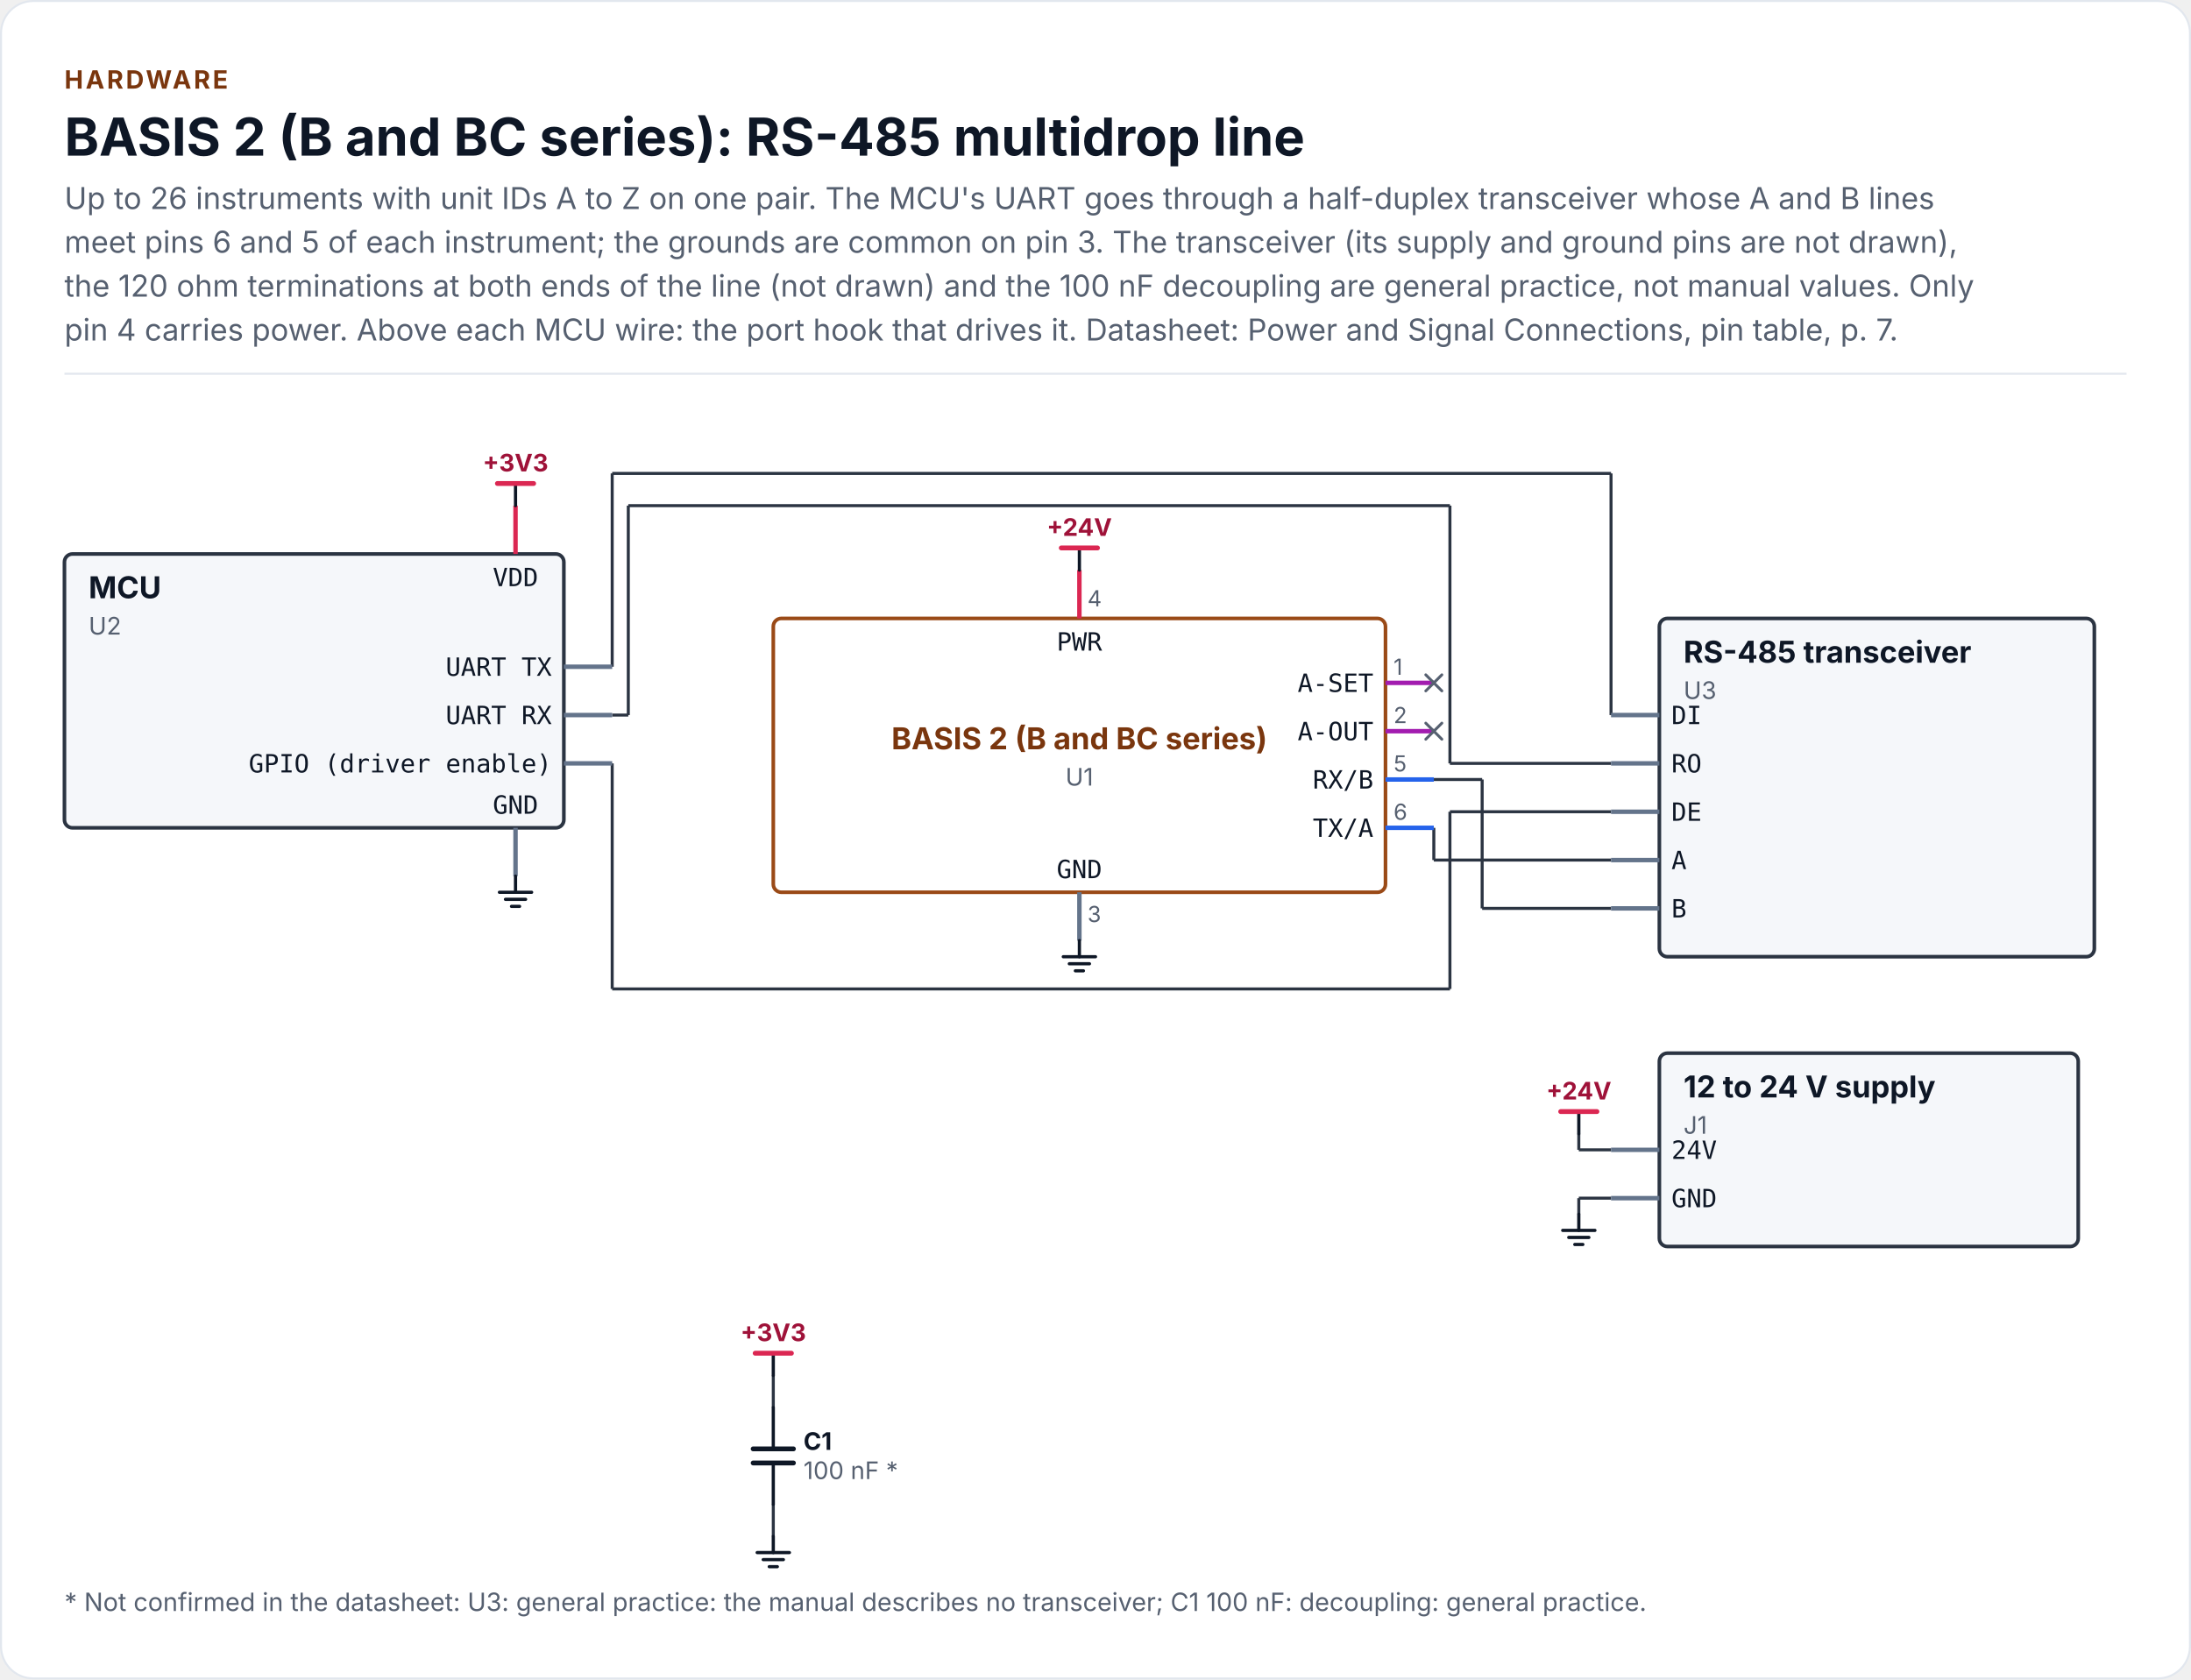
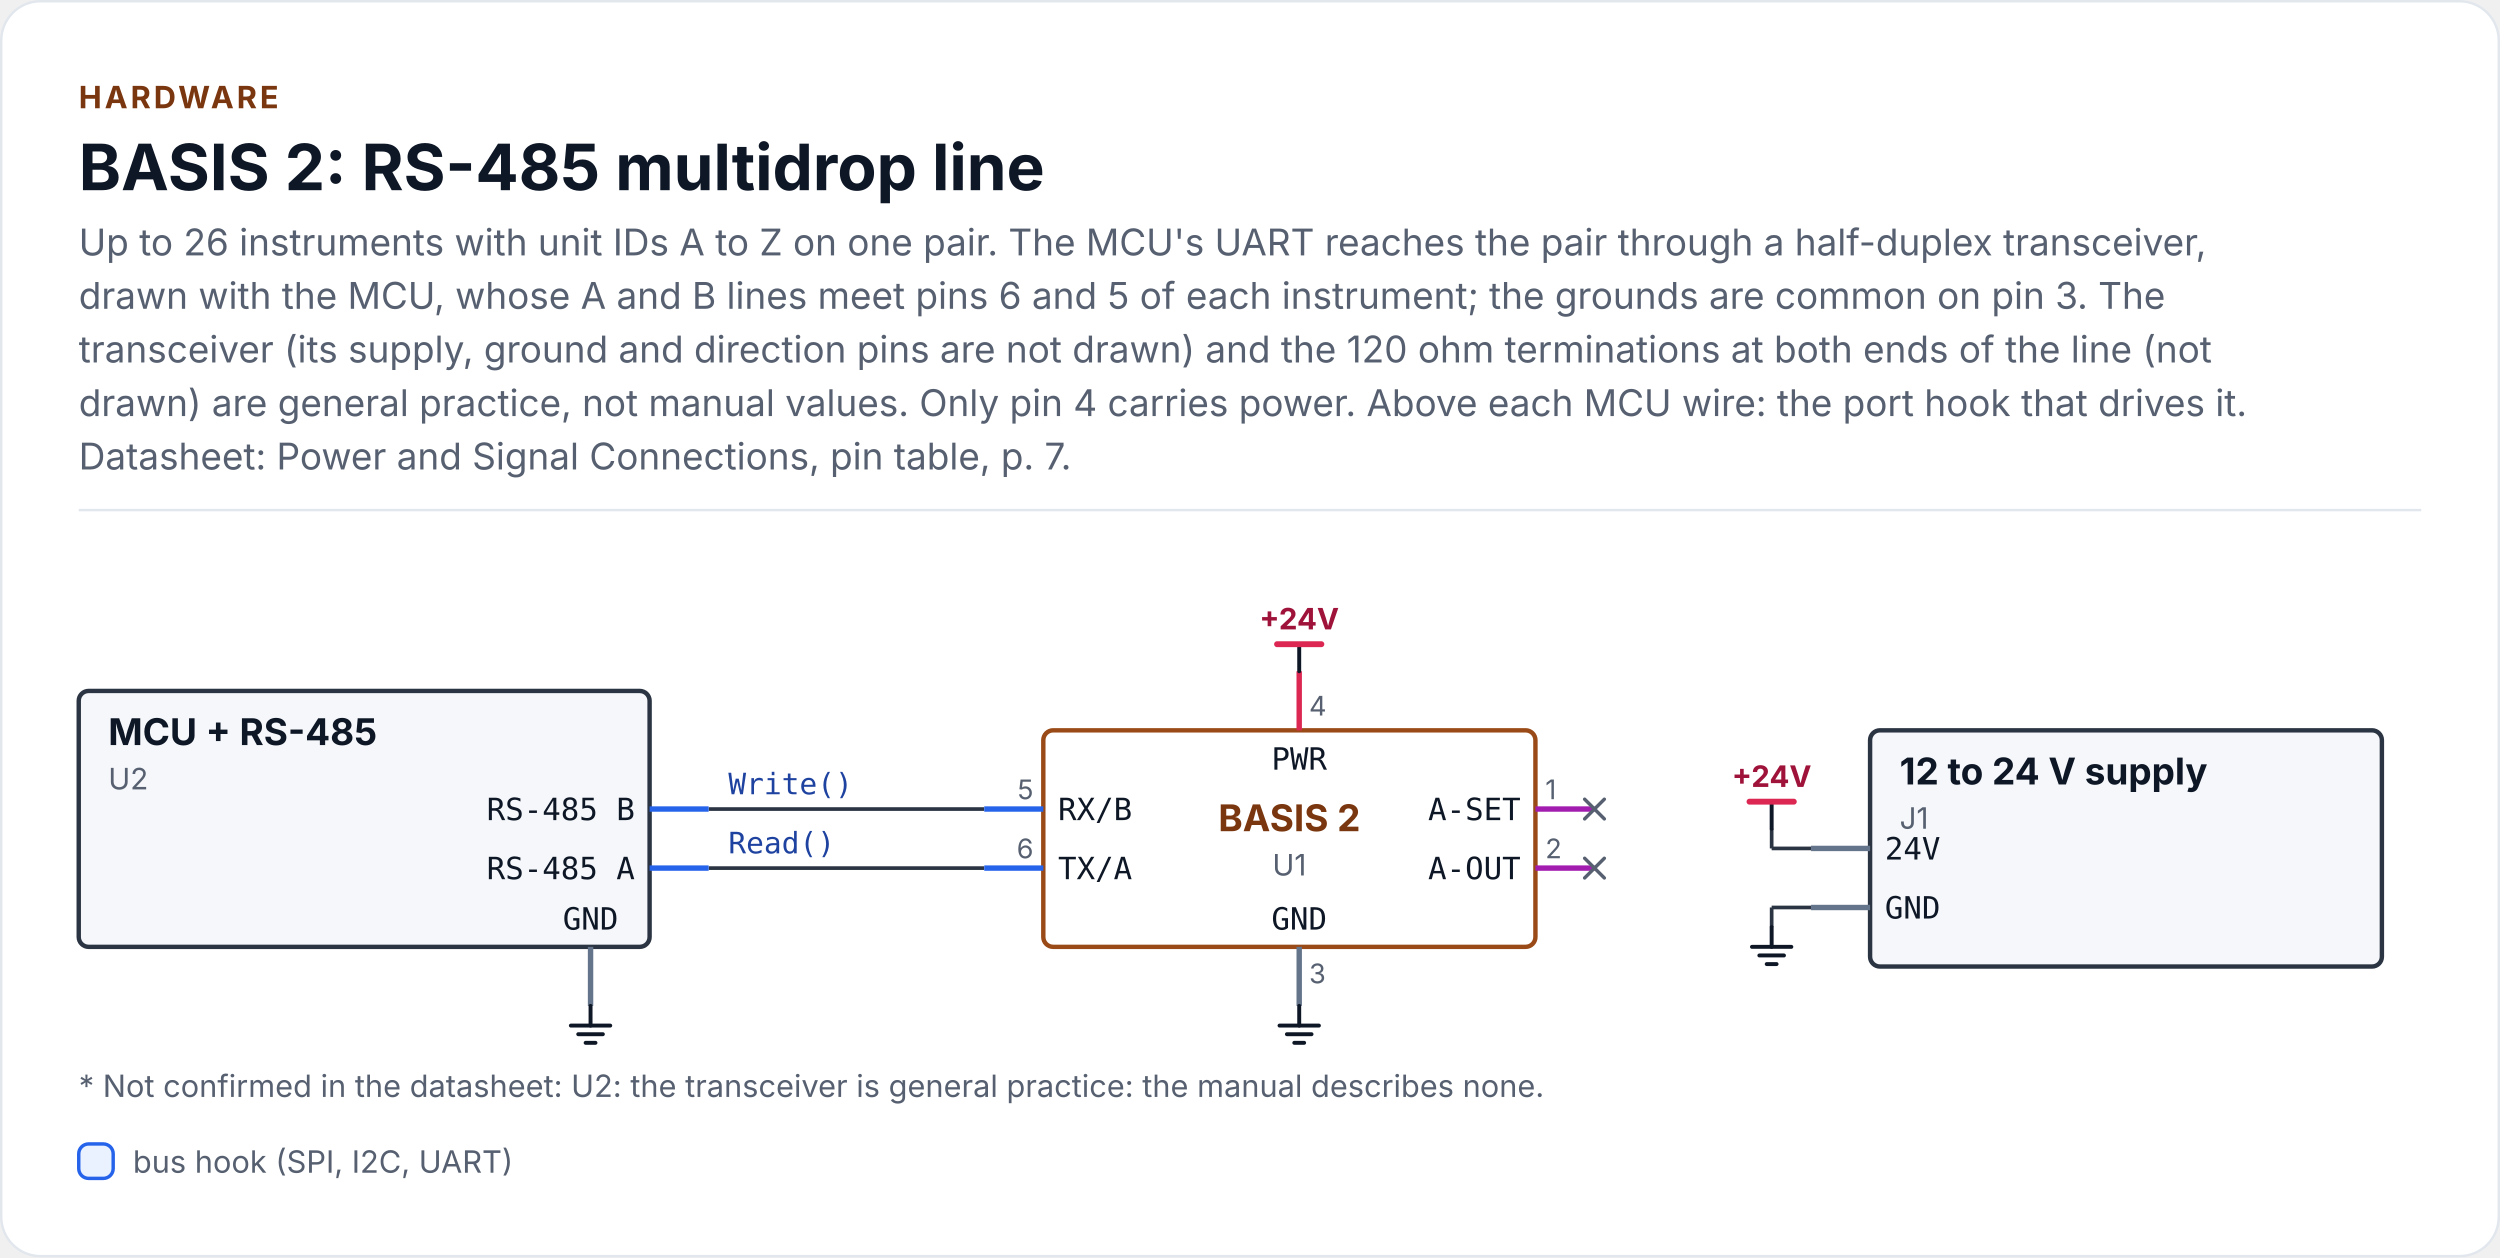
- <svg xmlns="http://www.w3.org/2000/svg" width="1088" height="834" viewBox="0 0 1088 834" role="img" aria-labelledby="chip-circuit-rs485-multidrop-title chip-circuit-rs485-multidrop-desc" font-family="Inter, 'Segoe UI', Roboto, 'Helvetica Neue', Arial, sans-serif">
-   <rect x="0.5" y="0.5" width="1087" height="833" rx="16" fill="#FFFFFF" stroke="#E2E7EE" />
+ <svg xmlns="http://www.w3.org/2000/svg" width="1016" height="511" viewBox="0 0 1016 511" role="img" aria-labelledby="chip-circuit-rs485-multidrop-title chip-circuit-rs485-multidrop-desc" font-family="Inter, 'Segoe UI', Roboto, 'Helvetica Neue', Arial, sans-serif">
+   <rect x="0.5" y="0.5" width="1015" height="510" rx="16" fill="#FFFFFF" stroke="#E2E7EE" />
  <text x="32" y="44" font-size="12.5" font-weight="700" letter-spacing="1.2" fill="#7A360E">HARDWARE</text>
-   <text x="32" y="77.3" font-size="26" font-weight="700" fill="#0E1726">BASIS 2 (B and BC series): RS-485 multidrop line</text>
-   <text x="32" y="103.8" font-size="15" fill="#566070">Up to 26 instruments with unit IDs A to Z on one pair. The MCU's UART goes through a half-duplex transceiver whose A and B lines</text>
-   <text x="32" y="125.5" font-size="15" fill="#566070">meet pins 6 and 5 of each instrument; the grounds are common on pin 3. The transceiver (its supply and ground pins are not drawn),</text>
-   <text x="32" y="147.3" font-size="15" fill="#566070">the 120 ohm terminations at both ends of the line (not drawn) and the 100 nF decoupling are general practice, not manual values. Only</text>
-   <text x="32" y="169.1" font-size="15" fill="#566070">pin 4 carries power. Above each MCU wire: the port hook that drives it. Datasheet: Power and Signal Connections, pin table, p. 7.</text>
-   <rect x="32" y="185.1" width="1024" height="1" fill="#E2E7EE" />
-   <path d="M784 563 L784 571" fill="none" stroke="#2B3442" stroke-width="1.5" />
-   <path d="M784 571 L800 571" fill="none" stroke="#2B3442" stroke-width="1.5" />
-   <path d="M384 683 L384 699" fill="none" stroke="#2B3442" stroke-width="1.5" />
-   <path d="M304 379.1 L304 491.1" fill="none" stroke="#2B3442" stroke-width="1.5" />
-   <path d="M304 491.1 L720 491.1" fill="none" stroke="#2B3442" stroke-width="1.5" />
-   <path d="M720 403.1 L800 403.1" fill="none" stroke="#2B3442" stroke-width="1.5" />
-   <path d="M720 403.1 L720 491.1" fill="none" stroke="#2B3442" stroke-width="1.5" />
-   <path d="M384 747 L384 763" fill="none" stroke="#2B3442" stroke-width="1.5" />
-   <path d="M784 595 L800 595" fill="none" stroke="#2B3442" stroke-width="1.5" />
-   <path d="M784 595 L784 603" fill="none" stroke="#2B3442" stroke-width="1.5" />
-   <path d="M712 411.1 L712 427.1" fill="none" stroke="#2B3442" stroke-width="1.5" />
-   <path d="M712 427.1 L800 427.1" fill="none" stroke="#2B3442" stroke-width="1.5" />
-   <path d="M712 387.1 L736 387.1" fill="none" stroke="#2B3442" stroke-width="1.5" />
-   <path d="M736 387.1 L736 451.1" fill="none" stroke="#2B3442" stroke-width="1.5" />
-   <path d="M736 451.1 L800 451.1" fill="none" stroke="#2B3442" stroke-width="1.5" />
-   <path d="M304 355.1 L312 355.1" fill="none" stroke="#2B3442" stroke-width="1.5" />
-   <path d="M312 251.1 L720 251.1" fill="none" stroke="#2B3442" stroke-width="1.5" />
-   <path d="M312 251.1 L312 355.1" fill="none" stroke="#2B3442" stroke-width="1.5" />
-   <path d="M720 251.1 L720 379.1" fill="none" stroke="#2B3442" stroke-width="1.5" />
-   <path d="M720 379.1 L800 379.1" fill="none" stroke="#2B3442" stroke-width="1.5" />
-   <path d="M304 235.1 L800 235.1" fill="none" stroke="#2B3442" stroke-width="1.5" />
-   <path d="M304 235.1 L304 331.1" fill="none" stroke="#2B3442" stroke-width="1.5" />
-   <path d="M800 235.1 L800 355.1" fill="none" stroke="#2B3442" stroke-width="1.5" />
-   <rect x="384" y="307.1" width="304" height="136" rx="4" fill="#FFFFFF" stroke="#9A4A17" stroke-width="1.8" />
-   <path d="M688 339.1 L712 339.1" fill="none" stroke="#A21CAF" stroke-width="2.2" stroke-linecap="butt" stroke-linejoin="round" />
-   <path d="M688 363.1 L712 363.1" fill="none" stroke="#A21CAF" stroke-width="2.2" stroke-linecap="butt" stroke-linejoin="round" />
-   <path d="M688 387.1 L712 387.1" fill="none" stroke="#2563EB" stroke-width="2.2" stroke-linecap="butt" stroke-linejoin="round" />
-   <path d="M688 411.1 L712 411.1" fill="none" stroke="#2563EB" stroke-width="2.2" stroke-linecap="butt" stroke-linejoin="round" />
-   <path d="M536 307.1 L536 283.1" fill="none" stroke="#DB2752" stroke-width="2.2" stroke-linecap="butt" stroke-linejoin="round" />
-   <path d="M536 443.1 L536 467.1" fill="none" stroke="#64748B" stroke-width="2.2" stroke-linecap="butt" stroke-linejoin="round" />
-   <rect x="32" y="275.1" width="248" height="136" rx="4" fill="#F5F7FA" stroke="#2B3442" stroke-width="1.8" />
-   <path d="M280 331.1 L304 331.1" fill="none" stroke="#64748B" stroke-width="2.2" stroke-linecap="butt" stroke-linejoin="round" />
-   <path d="M280 355.1 L304 355.1" fill="none" stroke="#64748B" stroke-width="2.2" stroke-linecap="butt" stroke-linejoin="round" />
-   <path d="M280 379.1 L304 379.1" fill="none" stroke="#64748B" stroke-width="2.2" stroke-linecap="butt" stroke-linejoin="round" />
-   <path d="M256 275.1 L256 251.1" fill="none" stroke="#DB2752" stroke-width="2.2" stroke-linecap="butt" stroke-linejoin="round" />
-   <path d="M256 411.1 L256 435.1" fill="none" stroke="#64748B" stroke-width="2.2" stroke-linecap="butt" stroke-linejoin="round" />
-   <path d="M536 283.1 L536 272.1" fill="none" stroke="#0E1726" stroke-width="1.6" stroke-linecap="round" stroke-linejoin="round" />
-   <path d="M527 272.1 L545 272.1" fill="none" stroke="#DB2752" stroke-width="2.4" stroke-linecap="round" stroke-linejoin="round" />
-   <path d="M536 467.1 L536 475.1" fill="none" stroke="#0E1726" stroke-width="1.6" stroke-linecap="round" stroke-linejoin="round" />
-   <path d="M528 475.1 L544 475.1" fill="none" stroke="#0E1726" stroke-width="1.6" stroke-linecap="round" stroke-linejoin="round" />
-   <path d="M531 478.6 L541 478.6" fill="none" stroke="#0E1726" stroke-width="1.6" stroke-linecap="round" stroke-linejoin="round" />
-   <path d="M534 482.1 L538 482.1" fill="none" stroke="#0E1726" stroke-width="1.6" stroke-linecap="round" stroke-linejoin="round" />
-   <path d="M256 251.1 L256 240.1" fill="none" stroke="#0E1726" stroke-width="1.6" stroke-linecap="round" stroke-linejoin="round" />
-   <path d="M247 240.1 L265 240.1" fill="none" stroke="#DB2752" stroke-width="2.4" stroke-linecap="round" stroke-linejoin="round" />
-   <path d="M256 435.1 L256 443.1" fill="none" stroke="#0E1726" stroke-width="1.6" stroke-linecap="round" stroke-linejoin="round" />
-   <path d="M248 443.1 L264 443.1" fill="none" stroke="#0E1726" stroke-width="1.6" stroke-linecap="round" stroke-linejoin="round" />
-   <path d="M251 446.6 L261 446.6" fill="none" stroke="#0E1726" stroke-width="1.6" stroke-linecap="round" stroke-linejoin="round" />
-   <path d="M254 450.1 L258 450.1" fill="none" stroke="#0E1726" stroke-width="1.6" stroke-linecap="round" stroke-linejoin="round" />
-   <rect x="824" y="307.1" width="216" height="168" rx="4" fill="#F5F7FA" stroke="#2B3442" stroke-width="1.8" />
-   <path d="M824 355.1 L800 355.1" fill="none" stroke="#64748B" stroke-width="2.2" stroke-linecap="butt" stroke-linejoin="round" />
-   <path d="M824 379.1 L800 379.1" fill="none" stroke="#64748B" stroke-width="2.2" stroke-linecap="butt" stroke-linejoin="round" />
-   <path d="M824 403.1 L800 403.1" fill="none" stroke="#64748B" stroke-width="2.2" stroke-linecap="butt" stroke-linejoin="round" />
-   <path d="M824 427.1 L800 427.1" fill="none" stroke="#64748B" stroke-width="2.2" stroke-linecap="butt" stroke-linejoin="round" />
-   <path d="M824 451.1 L800 451.1" fill="none" stroke="#64748B" stroke-width="2.2" stroke-linecap="butt" stroke-linejoin="round" />
-   <rect x="824" y="523" width="208" height="96" rx="4" fill="#F5F7FA" stroke="#2B3442" stroke-width="1.8" />
-   <path d="M824 571 L800 571" fill="none" stroke="#64748B" stroke-width="2.2" stroke-linecap="butt" stroke-linejoin="round" />
-   <path d="M824 595 L800 595" fill="none" stroke="#64748B" stroke-width="2.2" stroke-linecap="butt" stroke-linejoin="round" />
-   <path d="M384 699 L384 719.5" fill="none" stroke="#0E1726" stroke-width="1.6" stroke-linecap="round" stroke-linejoin="round" />
-   <path d="M384 726.5 L384 747" fill="none" stroke="#0E1726" stroke-width="1.6" stroke-linecap="round" stroke-linejoin="round" />
-   <path d="M374 719.5 L394 719.5" fill="none" stroke="#0E1726" stroke-width="2.4" stroke-linecap="round" stroke-linejoin="round" />
-   <path d="M374 726.5 L394 726.5" fill="none" stroke="#0E1726" stroke-width="2.4" stroke-linecap="round" stroke-linejoin="round" />
-   <path d="M384 683 L384 672" fill="none" stroke="#0E1726" stroke-width="1.6" stroke-linecap="round" stroke-linejoin="round" />
-   <path d="M375 672 L393 672" fill="none" stroke="#DB2752" stroke-width="2.4" stroke-linecap="round" stroke-linejoin="round" />
-   <path d="M784 563 L784 552" fill="none" stroke="#0E1726" stroke-width="1.6" stroke-linecap="round" stroke-linejoin="round" />
-   <path d="M775 552 L793 552" fill="none" stroke="#DB2752" stroke-width="2.4" stroke-linecap="round" stroke-linejoin="round" />
-   <path d="M384 763 L384 771" fill="none" stroke="#0E1726" stroke-width="1.6" stroke-linecap="round" stroke-linejoin="round" />
-   <path d="M376 771 L392 771" fill="none" stroke="#0E1726" stroke-width="1.6" stroke-linecap="round" stroke-linejoin="round" />
-   <path d="M379 774.5 L389 774.5" fill="none" stroke="#0E1726" stroke-width="1.6" stroke-linecap="round" stroke-linejoin="round" />
-   <path d="M382 778 L386 778" fill="none" stroke="#0E1726" stroke-width="1.6" stroke-linecap="round" stroke-linejoin="round" />
-   <path d="M784 603 L784 611" fill="none" stroke="#0E1726" stroke-width="1.6" stroke-linecap="round" stroke-linejoin="round" />
-   <path d="M776 611 L792 611" fill="none" stroke="#0E1726" stroke-width="1.6" stroke-linecap="round" stroke-linejoin="round" />
-   <path d="M779 614.5 L789 614.5" fill="none" stroke="#0E1726" stroke-width="1.6" stroke-linecap="round" stroke-linejoin="round" />
-   <path d="M782 618 L786 618" fill="none" stroke="#0E1726" stroke-width="1.6" stroke-linecap="round" stroke-linejoin="round" />
-   <path d="M708 343.1 L716 335.1" fill="none" stroke="#566070" stroke-width="1.4" stroke-linecap="round" stroke-linejoin="round" />
-   <path d="M708 335.1 L716 343.1" fill="none" stroke="#566070" stroke-width="1.4" stroke-linecap="round" stroke-linejoin="round" />
-   <path d="M708 367.1 L716 359.1" fill="none" stroke="#566070" stroke-width="1.4" stroke-linecap="round" stroke-linejoin="round" />
-   <path d="M708 359.1 L716 367.1" fill="none" stroke="#566070" stroke-width="1.4" stroke-linecap="round" stroke-linejoin="round" />
-   <text x="682" y="343.6" font-size="12.5" font-family="'JetBrains Mono', 'SFMono-Regular', Menlo, Consolas, monospace" text-anchor="end" fill="#0E1726">A-SET</text>
-   <text x="692" y="335.1" font-size="11" fill="#566070">1</text>
-   <text x="682" y="367.6" font-size="12.5" font-family="'JetBrains Mono', 'SFMono-Regular', Menlo, Consolas, monospace" text-anchor="end" fill="#0E1726">A-OUT</text>
-   <text x="692" y="359.1" font-size="11" fill="#566070">2</text>
-   <text x="682" y="391.6" font-size="12.5" font-family="'JetBrains Mono', 'SFMono-Regular', Menlo, Consolas, monospace" text-anchor="end" fill="#0E1726">RX/B</text>
-   <text x="692" y="383.1" font-size="11" fill="#566070">5</text>
-   <text x="682" y="415.6" font-size="12.5" font-family="'JetBrains Mono', 'SFMono-Regular', Menlo, Consolas, monospace" text-anchor="end" fill="#0E1726">TX/A</text>
-   <text x="692" y="407.1" font-size="11" fill="#566070">6</text>
-   <text x="536" y="323.1" font-size="12.5" font-family="'JetBrains Mono', 'SFMono-Regular', Menlo, Consolas, monospace" text-anchor="middle" fill="#0E1726">PWR</text>
-   <text x="540" y="301.1" font-size="11" fill="#566070">4</text>
-   <text x="536" y="436.1" font-size="12.5" font-family="'JetBrains Mono', 'SFMono-Regular', Menlo, Consolas, monospace" text-anchor="middle" fill="#0E1726">GND</text>
-   <text x="540" y="457.9" font-size="11" fill="#566070">3</text>
-   <text x="536" y="372.1" font-size="15" font-weight="700" text-anchor="middle" fill="#7A360E">BASIS 2 (B and BC series)</text>
-   <text x="536" y="390.1" font-size="12" text-anchor="middle" fill="#566070">U1</text>
-   <text x="274" y="335.6" font-size="12.5" font-family="'JetBrains Mono', 'SFMono-Regular', Menlo, Consolas, monospace" text-anchor="end" fill="#0E1726">UART TX</text>
-   <text x="274" y="359.6" font-size="12.5" font-family="'JetBrains Mono', 'SFMono-Regular', Menlo, Consolas, monospace" text-anchor="end" fill="#0E1726">UART RX</text>
-   <text x="274" y="383.6" font-size="12.5" font-family="'JetBrains Mono', 'SFMono-Regular', Menlo, Consolas, monospace" text-anchor="end" fill="#0E1726">GPIO (driver enable)</text>
-   <text x="256" y="291.1" font-size="12.5" font-family="'JetBrains Mono', 'SFMono-Regular', Menlo, Consolas, monospace" text-anchor="middle" fill="#0E1726">VDD</text>
-   <text x="256" y="404.1" font-size="12.5" font-family="'JetBrains Mono', 'SFMono-Regular', Menlo, Consolas, monospace" text-anchor="middle" fill="#0E1726">GND</text>
-   <text x="44" y="297.1" font-size="15" font-weight="700" fill="#0E1726">MCU</text>
-   <text x="44" y="315.1" font-size="12" fill="#566070">U2</text>
-   <text x="536" y="266.1" font-size="12" font-weight="700" text-anchor="middle" fill="#9F1239">+24V</text>
-   <text x="256" y="234.1" font-size="12" font-weight="700" text-anchor="middle" fill="#9F1239">+3V3</text>
-   <text x="830" y="359.6" font-size="12.5" font-family="'JetBrains Mono', 'SFMono-Regular', Menlo, Consolas, monospace" fill="#0E1726">DI</text>
-   <text x="830" y="383.6" font-size="12.5" font-family="'JetBrains Mono', 'SFMono-Regular', Menlo, Consolas, monospace" fill="#0E1726">RO</text>
-   <text x="830" y="407.6" font-size="12.5" font-family="'JetBrains Mono', 'SFMono-Regular', Menlo, Consolas, monospace" fill="#0E1726">DE</text>
-   <text x="830" y="431.6" font-size="12.5" font-family="'JetBrains Mono', 'SFMono-Regular', Menlo, Consolas, monospace" fill="#0E1726">A</text>
-   <text x="830" y="455.6" font-size="12.5" font-family="'JetBrains Mono', 'SFMono-Regular', Menlo, Consolas, monospace" fill="#0E1726">B</text>
-   <text x="836" y="329.1" font-size="15" font-weight="700" fill="#0E1726">RS-485 transceiver</text>
-   <text x="836" y="347.1" font-size="12" fill="#566070">U3</text>
-   <text x="830" y="575.5" font-size="12.5" font-family="'JetBrains Mono', 'SFMono-Regular', Menlo, Consolas, monospace" fill="#0E1726">24V</text>
-   <text x="830" y="599.5" font-size="12.5" font-family="'JetBrains Mono', 'SFMono-Regular', Menlo, Consolas, monospace" fill="#0E1726">GND</text>
-   <text x="836" y="545" font-size="15" font-weight="700" fill="#0E1726">12 to 24 V supply</text>
-   <text x="836" y="563" font-size="12" fill="#566070">J1</text>
-   <text x="399" y="720" font-size="12" font-weight="700" fill="#0E1726">C1</text>
-   <text x="399" y="734.5" font-size="12" fill="#566070">100 nF *</text>
-   <text x="384" y="666" font-size="12" font-weight="700" text-anchor="middle" fill="#9F1239">+3V3</text>
-   <text x="784" y="546" font-size="12" font-weight="700" text-anchor="middle" fill="#9F1239">+24V</text>
-   <text x="32" y="800" font-size="12.5" fill="#566070">* Not confirmed in the datasheet: U3: general practice: the manual describes no transceiver; C1 100 nF: decoupling: general practice.</text>
+   <text x="32" y="77.3" font-size="26" font-weight="700" fill="#0E1726">BASIS 2: RS-485 multidrop line</text>
+   <text x="32" y="103.8" font-size="15" fill="#566070">Up to 26 instruments with unit IDs A to Z on one pair. The MCU's UART reaches the pair through a half-duplex transceiver,</text>
+   <text x="32" y="125.5" font-size="15" fill="#566070">drawn with the MCU, whose A and B lines meet pins 6 and 5 of each instrument; the grounds are common on pin 3. The</text>
+   <text x="32" y="147.3" font-size="15" fill="#566070">transceiver (its supply, ground and direction pins are not drawn) and the 120 ohm terminations at both ends of the line (not</text>
+   <text x="32" y="169.1" font-size="15" fill="#566070">drawn) are general practice, not manual values. Only pin 4 carries power. Above each MCU wire: the port hook that drives it.</text>
+   <text x="32" y="190.8" font-size="15" fill="#566070">Datasheet: Power and Signal Connections, pin table, p. 7.</text>
+   <rect x="32" y="206.8" width="952" height="1" fill="#E2E7EE" />
+   <path d="M720 336.8 L720 344.8" fill="none" stroke="#2B3442" stroke-width="1.5" />
+   <path d="M720 344.8 L736 344.8" fill="none" stroke="#2B3442" stroke-width="1.5" />
+   <path d="M720 368.8 L736 368.8" fill="none" stroke="#2B3442" stroke-width="1.5" />
+   <path d="M720 368.8 L720 376.8" fill="none" stroke="#2B3442" stroke-width="1.5" />
+   <path d="M288 352.8 L400 352.8" fill="none" stroke="#2B3442" stroke-width="1.5" />
+   <path d="M288 328.8 L400 328.8" fill="none" stroke="#2B3442" stroke-width="1.5" />
+   <rect x="424" y="296.8" width="200" height="88" rx="4" fill="#FFFFFF" stroke="#9A4A17" stroke-width="1.8" />
+   <path d="M424 328.8 L400 328.8" fill="none" stroke="#2563EB" stroke-width="2.2" stroke-linecap="butt" stroke-linejoin="round" />
+   <path d="M424 352.8 L400 352.8" fill="none" stroke="#2563EB" stroke-width="2.2" stroke-linecap="butt" stroke-linejoin="round" />
+   <path d="M624 328.8 L648 328.8" fill="none" stroke="#A21CAF" stroke-width="2.2" stroke-linecap="butt" stroke-linejoin="round" />
+   <path d="M624 352.8 L648 352.8" fill="none" stroke="#A21CAF" stroke-width="2.2" stroke-linecap="butt" stroke-linejoin="round" />
+   <path d="M528 296.8 L528 272.8" fill="none" stroke="#DB2752" stroke-width="2.2" stroke-linecap="butt" stroke-linejoin="round" />
+   <path d="M528 384.8 L528 408.8" fill="none" stroke="#64748B" stroke-width="2.2" stroke-linecap="butt" stroke-linejoin="round" />
+   <rect x="32" y="280.8" width="232" height="104" rx="4" fill="#F5F7FA" stroke="#2B3442" stroke-width="1.8" />
+   <path d="M264 328.8 L288 328.8" fill="none" stroke="#2563EB" stroke-width="2.2" stroke-linecap="butt" stroke-linejoin="round" />
+   <path d="M264 352.8 L288 352.8" fill="none" stroke="#2563EB" stroke-width="2.2" stroke-linecap="butt" stroke-linejoin="round" />
+   <path d="M240 384.8 L240 408.8" fill="none" stroke="#64748B" stroke-width="2.2" stroke-linecap="butt" stroke-linejoin="round" />
+   <path d="M528 272.8 L528 261.8" fill="none" stroke="#0E1726" stroke-width="1.6" stroke-linecap="round" stroke-linejoin="round" />
+   <path d="M519 261.8 L537 261.8" fill="none" stroke="#DB2752" stroke-width="2.4" stroke-linecap="round" stroke-linejoin="round" />
+   <path d="M528 408.8 L528 416.8" fill="none" stroke="#0E1726" stroke-width="1.6" stroke-linecap="round" stroke-linejoin="round" />
+   <path d="M520 416.8 L536 416.8" fill="none" stroke="#0E1726" stroke-width="1.6" stroke-linecap="round" stroke-linejoin="round" />
+   <path d="M523 420.3 L533 420.3" fill="none" stroke="#0E1726" stroke-width="1.6" stroke-linecap="round" stroke-linejoin="round" />
+   <path d="M526 423.8 L530 423.8" fill="none" stroke="#0E1726" stroke-width="1.6" stroke-linecap="round" stroke-linejoin="round" />
+   <path d="M240 408.8 L240 416.8" fill="none" stroke="#0E1726" stroke-width="1.6" stroke-linecap="round" stroke-linejoin="round" />
+   <path d="M232 416.8 L248 416.8" fill="none" stroke="#0E1726" stroke-width="1.6" stroke-linecap="round" stroke-linejoin="round" />
+   <path d="M235 420.3 L245 420.3" fill="none" stroke="#0E1726" stroke-width="1.6" stroke-linecap="round" stroke-linejoin="round" />
+   <path d="M238 423.8 L242 423.8" fill="none" stroke="#0E1726" stroke-width="1.6" stroke-linecap="round" stroke-linejoin="round" />
+   <rect x="760" y="296.8" width="208" height="96" rx="4" fill="#F5F7FA" stroke="#2B3442" stroke-width="1.8" />
+   <path d="M760 344.8 L736 344.8" fill="none" stroke="#64748B" stroke-width="2.2" stroke-linecap="butt" stroke-linejoin="round" />
+   <path d="M760 368.8 L736 368.8" fill="none" stroke="#64748B" stroke-width="2.2" stroke-linecap="butt" stroke-linejoin="round" />
+   <path d="M720 336.8 L720 325.8" fill="none" stroke="#0E1726" stroke-width="1.6" stroke-linecap="round" stroke-linejoin="round" />
+   <path d="M711 325.8 L729 325.8" fill="none" stroke="#DB2752" stroke-width="2.4" stroke-linecap="round" stroke-linejoin="round" />
+   <path d="M720 376.8 L720 384.8" fill="none" stroke="#0E1726" stroke-width="1.6" stroke-linecap="round" stroke-linejoin="round" />
+   <path d="M712 384.8 L728 384.8" fill="none" stroke="#0E1726" stroke-width="1.6" stroke-linecap="round" stroke-linejoin="round" />
+   <path d="M715 388.3 L725 388.3" fill="none" stroke="#0E1726" stroke-width="1.6" stroke-linecap="round" stroke-linejoin="round" />
+   <path d="M718 391.8 L722 391.8" fill="none" stroke="#0E1726" stroke-width="1.6" stroke-linecap="round" stroke-linejoin="round" />
+   <path d="M644 332.8 L652 324.8" fill="none" stroke="#566070" stroke-width="1.4" stroke-linecap="round" stroke-linejoin="round" />
+   <path d="M644 324.8 L652 332.8" fill="none" stroke="#566070" stroke-width="1.4" stroke-linecap="round" stroke-linejoin="round" />
+   <path d="M644 356.8 L652 348.8" fill="none" stroke="#566070" stroke-width="1.4" stroke-linecap="round" stroke-linejoin="round" />
+   <path d="M644 348.8 L652 356.8" fill="none" stroke="#566070" stroke-width="1.4" stroke-linecap="round" stroke-linejoin="round" />
+   <text x="430" y="333.3" font-size="12.5" font-family="'JetBrains Mono', 'SFMono-Regular', Menlo, Consolas, monospace" fill="#0E1726">RX/B</text>
+   <text x="420" y="324.8" font-size="11" text-anchor="end" fill="#566070">5</text>
+   <text x="430" y="357.3" font-size="12.5" font-family="'JetBrains Mono', 'SFMono-Regular', Menlo, Consolas, monospace" fill="#0E1726">TX/A</text>
+   <text x="420" y="348.8" font-size="11" text-anchor="end" fill="#566070">6</text>
+   <text x="618" y="333.3" font-size="12.5" font-family="'JetBrains Mono', 'SFMono-Regular', Menlo, Consolas, monospace" text-anchor="end" fill="#0E1726">A-SET</text>
+   <text x="628" y="324.8" font-size="11" fill="#566070">1</text>
+   <text x="618" y="357.3" font-size="12.5" font-family="'JetBrains Mono', 'SFMono-Regular', Menlo, Consolas, monospace" text-anchor="end" fill="#0E1726">A-OUT</text>
+   <text x="628" y="348.8" font-size="11" fill="#566070">2</text>
+   <text x="528" y="312.8" font-size="12.5" font-family="'JetBrains Mono', 'SFMono-Regular', Menlo, Consolas, monospace" text-anchor="middle" fill="#0E1726">PWR</text>
+   <text x="532" y="290.8" font-size="11" fill="#566070">4</text>
+   <text x="528" y="377.8" font-size="12.5" font-family="'JetBrains Mono', 'SFMono-Regular', Menlo, Consolas, monospace" text-anchor="middle" fill="#0E1726">GND</text>
+   <text x="532" y="399.6" font-size="11" fill="#566070">3</text>
+   <text x="524" y="337.8" font-size="15" font-weight="700" text-anchor="middle" fill="#7A360E">BASIS 2</text>
+   <text x="524" y="355.8" font-size="12" text-anchor="middle" fill="#566070">U1</text>
+   <text x="258" y="333.3" font-size="12.5" font-family="'JetBrains Mono', 'SFMono-Regular', Menlo, Consolas, monospace" text-anchor="end" fill="#0E1726">RS-485 B</text>
+   <text x="258" y="357.3" font-size="12.5" font-family="'JetBrains Mono', 'SFMono-Regular', Menlo, Consolas, monospace" text-anchor="end" fill="#0E1726">RS-485 A</text>
+   <text x="240" y="377.8" font-size="12.5" font-family="'JetBrains Mono', 'SFMono-Regular', Menlo, Consolas, monospace" text-anchor="middle" fill="#0E1726">GND</text>
+   <text x="44" y="302.8" font-size="15" font-weight="700" fill="#0E1726">MCU + RS-485</text>
+   <text x="44" y="320.8" font-size="12" fill="#566070">U2</text>
+   <text x="528" y="255.8" font-size="12" font-weight="700" text-anchor="middle" fill="#9F1239">+24V</text>
+   <text x="296" y="322.8" font-size="12" font-weight="500" font-family="'JetBrains Mono', 'SFMono-Regular', Menlo, Consolas, monospace" fill="#1E429F">Write()</text>
+   <text x="296" y="346.8" font-size="12" font-weight="500" font-family="'JetBrains Mono', 'SFMono-Regular', Menlo, Consolas, monospace" fill="#1E429F">Read()</text>
+   <text x="766" y="349.3" font-size="12.5" font-family="'JetBrains Mono', 'SFMono-Regular', Menlo, Consolas, monospace" fill="#0E1726">24V</text>
+   <text x="766" y="373.3" font-size="12.5" font-family="'JetBrains Mono', 'SFMono-Regular', Menlo, Consolas, monospace" fill="#0E1726">GND</text>
+   <text x="772" y="318.8" font-size="15" font-weight="700" fill="#0E1726">12 to 24 V supply</text>
+   <text x="772" y="336.8" font-size="12" fill="#566070">J1</text>
+   <text x="720" y="319.8" font-size="12" font-weight="700" text-anchor="middle" fill="#9F1239">+24V</text>
+   <text x="32" y="445.8" font-size="12.5" fill="#566070">* Not confirmed in the datasheet: U2: the transceiver is general practice: the manual describes none.</text>
+   <rect x="32" y="464.9" width="14" height="14" rx="4" fill="#EAF2FF" stroke="#2563EB" stroke-width="1.4" />
+   <text x="54" y="476.6" font-size="12.5" fill="#566070">bus hook (SPI, I2C, UART)</text>
</svg>
